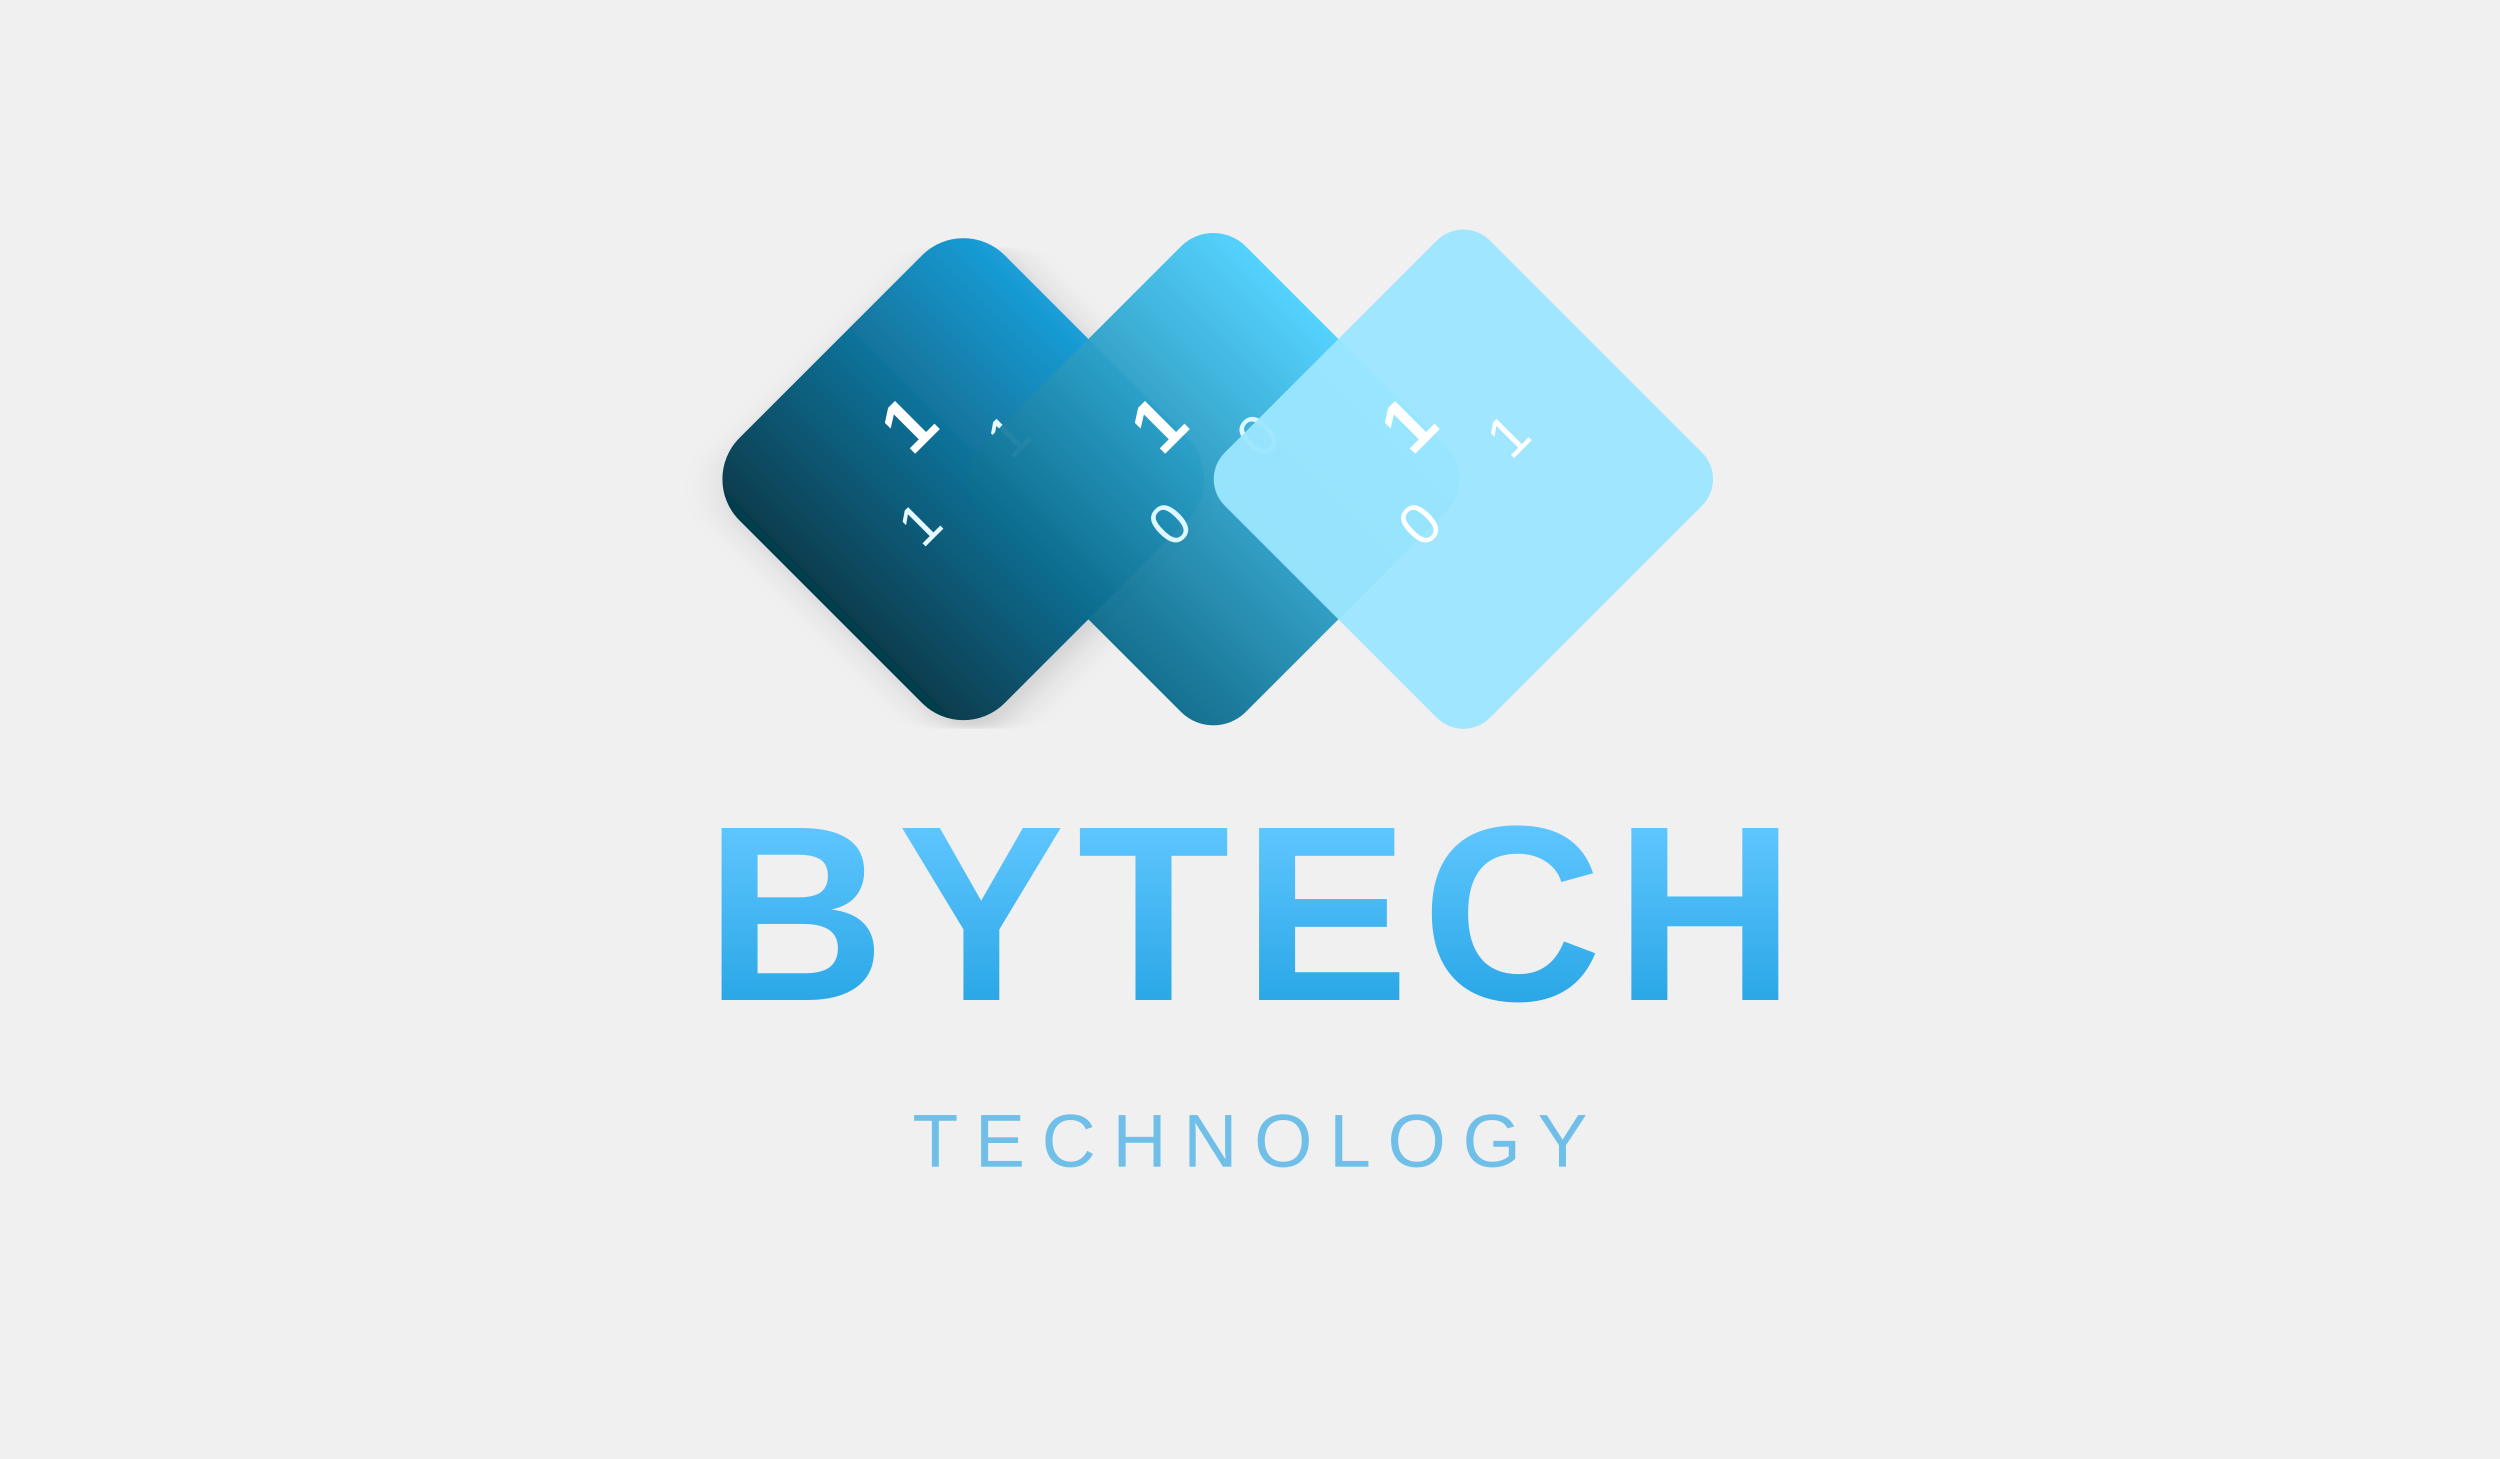
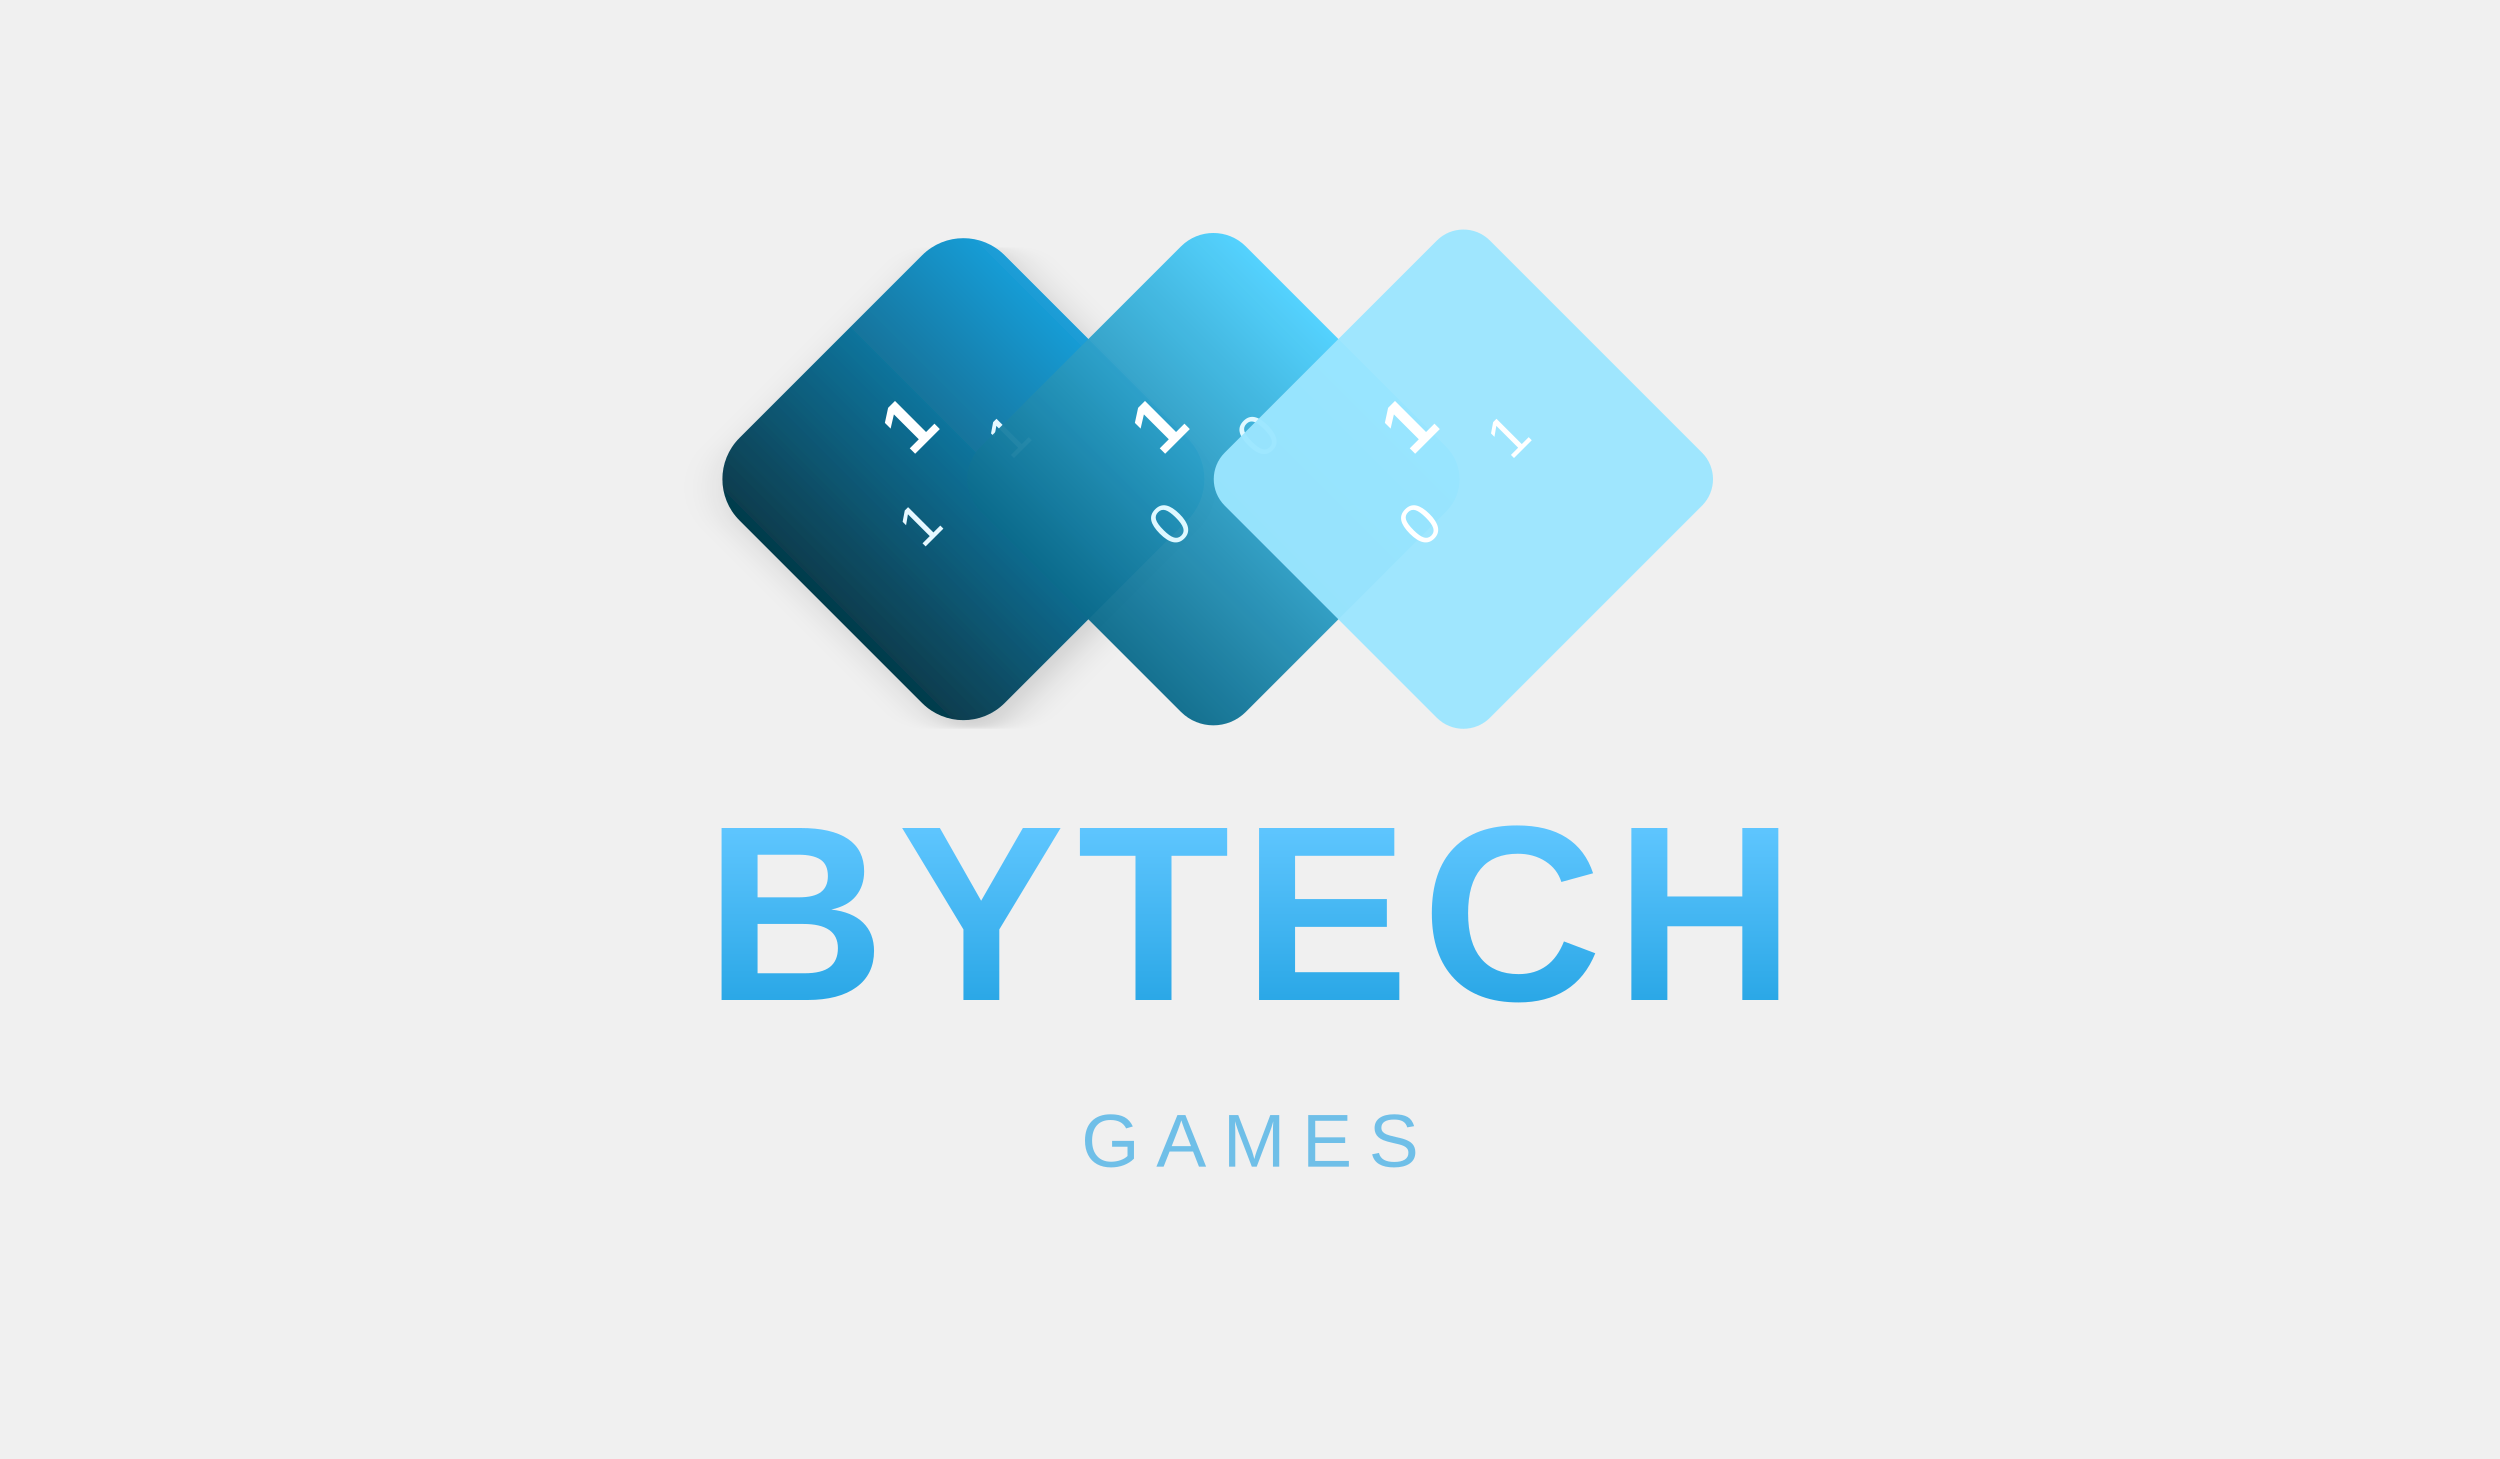
<svg xmlns="http://www.w3.org/2000/svg" width="1200" height="700" viewBox="0 0 1200 700">
  <defs>
    <linearGradient id="g1" x1="0" x2="1">
      <stop offset="0" stop-color="#063b4b" />
      <stop offset="1" stop-color="#1a9ed8" />
    </linearGradient>
    <linearGradient id="g2" x1="0" x2="1">
      <stop offset="0" stop-color="#0b6b8c" />
      <stop offset="1" stop-color="#4dd1ff" />
    </linearGradient>
    <linearGradient id="textGrad" x1="0" x2="0" y1="0" y2="1">
      <stop offset="0" stop-color="#5fc6ff" />
      <stop offset="1" stop-color="#2aa7e6" />
    </linearGradient>
    <filter id="softShadow" x="-50%" y="-50%" width="200%" height="200%">
      <feDropShadow dx="0" dy="6" stdDeviation="8" flood-color="#000" flood-opacity="0.15" />
    </filter>
  </defs>
  <g transform="translate(300,110)">
    <g transform="rotate(-45 120 120)">
      <rect x="60" y="60" width="180" height="180" rx="28" ry="28" fill="url(#g1)" filter="url(#softShadow)" />
      <text x="150" y="125" text-anchor="middle" font-family="Segoe UI, Arial" font-size="36" fill="#ffffff" font-weight="700">1</text>
      <text x="120" y="160" text-anchor="middle" font-family="Segoe UI, Arial" font-size="28" fill="#e6f8ff">1</text>
      <text x="180" y="160" text-anchor="middle" font-family="Segoe UI, Arial" font-size="28" fill="#e6f8ff">1</text>
    </g>
    <g transform="translate(120,0) rotate(-45 120 120)">
      <rect x="60" y="60" width="180" height="180" rx="22" ry="22" fill="url(#g2)" opacity="0.95" />
      <text x="150" y="125" text-anchor="middle" font-family="Segoe UI, Arial" font-size="36" fill="#ffffff" font-weight="700">1</text>
      <text x="120" y="160" text-anchor="middle" font-family="Segoe UI, Arial" font-size="28" fill="#dff8ff">0</text>
      <text x="180" y="160" text-anchor="middle" font-family="Segoe UI, Arial" font-size="28" fill="#dff8ff">0</text>
    </g>
    <g transform="translate(240,0) rotate(-45 120 120)">
      <rect x="60" y="60" width="180" height="180" rx="18" ry="18" fill="#9be6ff" opacity="0.95" />
      <text x="150" y="125" text-anchor="middle" font-family="Segoe UI, Arial" font-size="36" fill="#ffffff" font-weight="700">1</text>
      <text x="120" y="160" text-anchor="middle" font-family="Segoe UI, Arial" font-size="28" fill="#ffffff">0</text>
      <text x="180" y="160" text-anchor="middle" font-family="Segoe UI, Arial" font-size="28" fill="#ffffff">1</text>
    </g>
  </g>
  <g transform="translate(0,360)">
    <text x="600" y="120" text-anchor="middle" font-family="Montserrat, Arial, sans-serif" font-size="120" font-weight="800" fill="url(#textGrad)" letter-spacing="6">BYTECH</text>
-     <text x="600" y="200" text-anchor="middle" font-family="Montserrat, Arial, sans-serif" font-size="36" fill="#6fbfe8" letter-spacing="8">TECHNOLOGY</text>
+     <text x="600" y="200" text-anchor="middle" font-family="Montserrat, Arial, sans-serif" font-size="36" fill="#6fbfe8" letter-spacing="8">GAMES</text>
  </g>
</svg>
